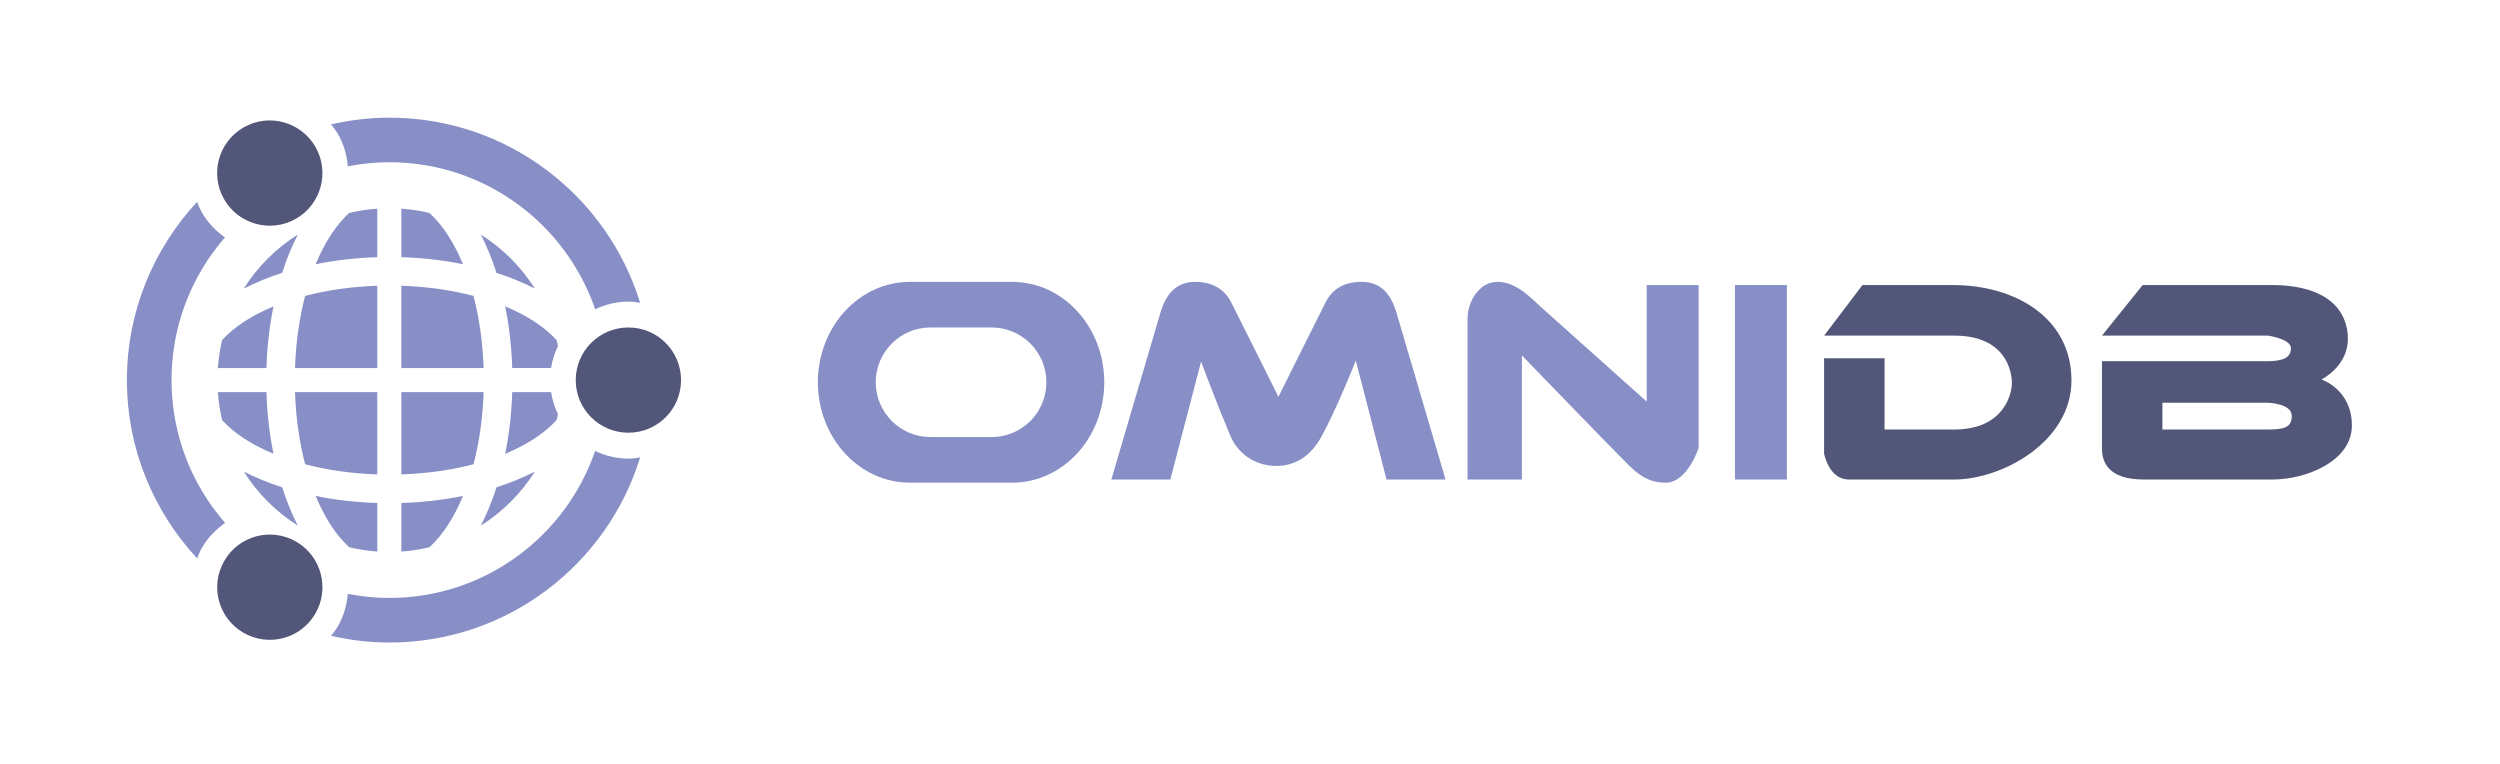
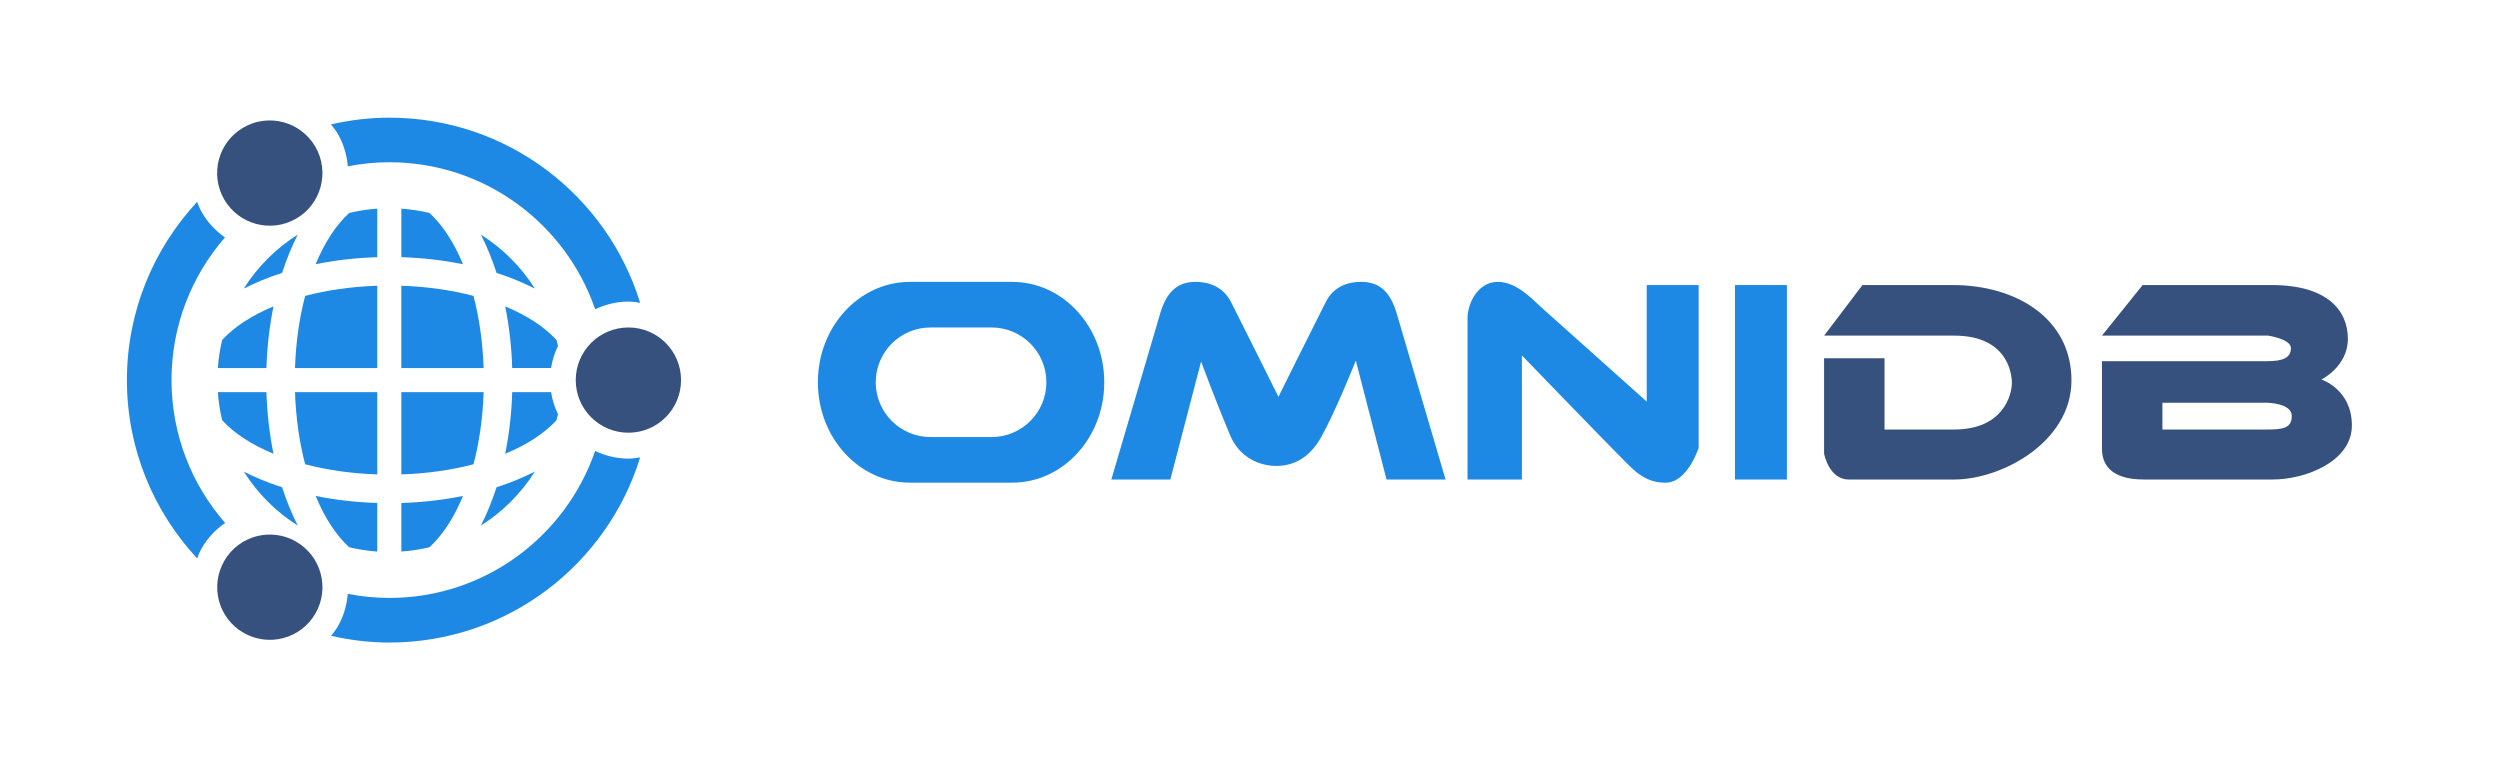
<svg xmlns="http://www.w3.org/2000/svg" enable-background="new 0 0 269.667 82.333" height="82.333" viewBox="0 0 269.667 82.333" width="269.667">
-   <g fill="#878fc6">
+   <g fill="#1e88e5">
    <path d="m109.192 30.407h-11.051c-5.478 0-9.919 4.847-9.919 10.826 0 5.982 4.441 10.829 9.919 10.829h11.051c5.48 0 9.921-4.847 9.921-10.829 0-5.98-4.441-10.826-9.921-10.826zm-2.233 16.738h-6.585c-3.264 0-5.911-2.645-5.911-5.912 0-3.264 2.646-5.909 5.911-5.909h6.585c3.266 0 5.911 2.646 5.911 5.909.001 3.267-2.645 5.912-5.911 5.912z" />
    <path d="m150.642 33.76c-.66-2.21-1.79-3.358-3.812-3.358-1.313 0-2.932.419-3.816 2.163-1.638 3.23-5.112 10.241-5.112 10.241s-3.464-6.972-5.103-10.202c-.884-1.745-2.513-2.202-3.825-2.202-2.021 0-3.151 1.148-3.812 3.358-.655 2.194-5.286 17.963-5.286 17.963h6.365l3.316-12.723s1.636 4.402 3.127 7.943c1.026 2.438 3.197 3.315 4.987 3.315s3.551-.805 4.842-3.113c1.581-2.823 3.734-8.249 3.734-8.249l3.315 12.827h6.364c.001 0-4.629-15.768-5.284-17.963z" />
    <path d="m158.298 51.723s0-15.711 0-17.401c0-1.691 1.19-3.92 3.245-3.92s3.731 1.869 4.688 2.729c.956.86 11.397 10.188 11.397 10.188v-12.572h5.599v17.56s-1.192 3.761-3.575 3.761-3.541-1.477-5.057-2.992-10.432-10.739-10.432-10.739v13.388h-5.865z" />
    <path d="m187.146 30.747h5.599v20.977h-5.599z" />
  </g>
-   <path d="m196.758 38.648v10.275s.506 2.8 2.664 2.8h11.381c5.117 0 12.639-4.041 12.639-10.692s-5.927-10.284-12.814-10.284-9.73 0-9.73 0l-4.139 5.456h14.045c5.58 0 6.211 3.886 6.211 5.11s-.894 5.016-6.211 5.016c-5.316 0-7.525 0-7.525 0v-7.681z" fill="#525678" />
-   <path d="m250.405 40.937s2.853-1.397 2.853-4.39-2.125-5.801-8.244-5.801c-6.12 0-13.892 0-13.892 0l-4.39 5.456h17.917s2.465.354 2.465 1.347-.767 1.412-2.565 1.412c-1.8 0-17.816 0-17.816 0s0 8.061 0 9.448.648 3.313 4.503 3.313 10.441 0 13.933 0c3.49 0 8.521-1.923 8.521-5.831-.002-3.906-3.285-4.954-3.285-4.954zm-5.91 5.392c-1.746 0-11.243 0-11.243 0v-2.884h11.397s2.557.07 2.557 1.412-.964 1.472-2.711 1.472z" fill="#525678" />
-   <g fill="#878fc6">
+   <path d="m196.758 38.648v10.275s.506 2.8 2.664 2.8h11.381c5.117 0 12.639-4.041 12.639-10.692s-5.927-10.284-12.814-10.284-9.73 0-9.73 0l-4.139 5.456h14.045c5.58 0 6.211 3.886 6.211 5.11s-.894 5.016-6.211 5.016c-5.316 0-7.525 0-7.525 0v-7.681z" fill="#37517e" />
+   <path d="m250.405 40.937s2.853-1.397 2.853-4.39-2.125-5.801-8.244-5.801c-6.12 0-13.892 0-13.892 0l-4.39 5.456h17.917s2.465.354 2.465 1.347-.767 1.412-2.565 1.412c-1.8 0-17.816 0-17.816 0s0 8.061 0 9.448.648 3.313 4.503 3.313 10.441 0 13.933 0c3.49 0 8.521-1.923 8.521-5.831-.002-3.906-3.285-4.954-3.285-4.954zm-5.91 5.392c-1.746 0-11.243 0-11.243 0v-2.884h11.397s2.557.07 2.557 1.412-.964 1.472-2.711 1.472z" fill="#37517e" />
+   <g fill="#1e88e5">
    <path d="m57.694 31.129c-1.484-2.352-3.474-4.342-5.825-5.823.646 1.263 1.214 2.643 1.691 4.129 1.489.48 2.87 1.051 4.134 1.694z" />
    <path d="m43.292 22.507v5.234c2.323.072 4.553.333 6.649.762-.969-2.344-2.205-4.237-3.614-5.531-.984-.236-1.996-.392-3.035-.465z" />
    <path d="m57.692 50.87c-1.265.644-2.643 1.215-4.132 1.691-.477 1.489-1.046 2.867-1.691 4.132 2.352-1.482 4.341-3.472 5.823-5.823z" />
    <path d="m60.188 44.681c-.359-.742-.612-1.537-.744-2.381h-4.192c-.072 2.322-.332 4.551-.756 6.645 2.344-.969 4.238-2.207 5.532-3.618.052-.217.117-.427.16-.646z" />
    <path d="m60.029 36.675c-1.293-1.414-3.187-2.652-5.534-3.624.424 2.097.684 4.325.756 6.647h4.192c.132-.844.385-1.639.747-2.378-.045-.219-.11-.431-.161-.645z" />
    <path d="m52.168 42.3h-8.875v8.873c2.79-.092 5.421-.475 7.782-1.094.618-2.361 1.001-4.989 1.093-7.779z" />
    <path d="m43.292 39.699h8.875c-.092-2.79-.475-5.421-1.094-7.782-2.361-.619-4.992-1.002-7.782-1.094v8.876z" />
    <path d="m43.292 59.493c1.039-.072 2.05-.229 3.036-.466 1.409-1.296 2.645-3.187 3.614-5.531-2.096.427-4.327.687-6.649.759v5.238z" />
    <path d="m29.499 48.945c-.427-2.094-.687-4.322-.759-6.645h-5.24c.071 1.036.228 2.046.462 3.026 1.295 1.415 3.19 2.65 5.537 3.619z" />
    <path d="m40.695 22.507c-1.038.072-2.05.229-3.034.465-1.409 1.294-2.645 3.188-3.612 5.528 2.096-.426 4.324-.687 6.646-.759z" />
    <path d="m40.695 30.823c-2.789.092-5.419.475-7.779 1.094-.621 2.361-1.002 4.992-1.094 7.782h8.873z" />
    <path d="m32.123 25.304c-2.353 1.481-4.344 3.472-5.827 5.822 1.265-.643 2.645-1.214 4.135-1.691.479-1.488 1.048-2.869 1.692-4.131z" />
    <path d="m40.695 59.493v-5.238c-2.322-.072-4.552-.332-6.646-.759.967 2.345 2.202 4.238 3.612 5.531.985.236 1.996.393 3.034.466z" />
    <path d="m23.499 39.699h5.241c.071-2.322.332-4.551.759-6.647-2.348.969-4.243 2.21-5.538 3.624-.234.98-.39 1.989-.462 3.023z" />
    <path d="m32.123 56.695c-.644-1.265-1.213-2.643-1.691-4.131-1.489-.478-2.868-1.049-4.133-1.691 1.482 2.35 3.472 4.34 5.824 5.822z" />
    <path d="m40.695 42.3h-8.873c.092 2.79.475 5.418 1.094 7.779 2.359.619 4.99 1.002 7.779 1.094z" />
    <path d="m36.436 14.434c.642 1.11.979 2.306 1.082 3.505 1.451-.281 2.944-.438 4.477-.438 10.299 0 19.03 6.635 22.203 15.854 1.094-.513 2.301-.823 3.59-.823.431 0 .846.064 1.26.127-3.561-11.562-14.325-19.967-27.052-19.967-2.165 0-4.264.266-6.291.726.256.325.518.647.731 1.016z" />
    <path d="m21.771 59.104c.646-1.115 1.519-2.007 2.513-2.695-3.58-4.107-5.765-9.463-5.783-15.339 0-.022-.006-.044-.006-.068 0-.019.005-.036.005-.055.013-5.874 2.193-11.227 5.766-15.339-.99-.689-1.854-1.593-2.497-2.706-.211-.366-.356-.747-.508-1.127-4.685 5.052-7.572 11.795-7.572 19.227 0 7.436 2.889 14.179 7.576 19.228.15-.379.296-.762.506-1.126z" />
    <path d="m67.787 49.47c-1.289 0-2.499-.311-3.592-.826-3.175 9.222-11.901 15.853-22.2 15.853-1.535 0-3.031-.159-4.483-.438-.103 1.202-.432 2.401-1.072 3.515-.212.368-.472.687-.728 1.01 2.023.46 4.121.725 6.283.725 12.728 0 23.492-8.403 27.055-19.965-.418.061-.832.126-1.263.126z" />
  </g>
-   <path d="m73.462 41.001c0-3.137-2.539-5.678-5.676-5.678s-5.683 2.541-5.683 5.678 2.546 5.674 5.683 5.674 5.676-2.537 5.676-5.674z" fill="#525678" />
-   <path d="m26.262 13.754c-2.718 1.566-3.647 5.033-2.079 7.753 1.566 2.715 5.042 3.645 7.757 2.079 2.718-1.568 3.645-5.045 2.079-7.755-1.573-2.715-5.04-3.65-7.757-2.077z" fill="#525678" />
-   <path d="m26.267 68.256c2.72 1.568 6.187.639 7.755-2.076 1.566-2.715.636-6.189-2.077-7.755-2.72-1.571-6.191-.639-7.752 2.074-1.571 2.72-.644 6.192 2.074 7.757z" fill="#525678" />
+   <path d="m73.462 41.001c0-3.137-2.539-5.678-5.676-5.678s-5.683 2.541-5.683 5.678 2.546 5.674 5.683 5.674 5.676-2.537 5.676-5.674z" fill="#37517e" />
+   <path d="m26.262 13.754c-2.718 1.566-3.647 5.033-2.079 7.753 1.566 2.715 5.042 3.645 7.757 2.079 2.718-1.568 3.645-5.045 2.079-7.755-1.573-2.715-5.04-3.65-7.757-2.077z" fill="#37517e" />
+   <path d="m26.267 68.256c2.72 1.568 6.187.639 7.755-2.076 1.566-2.715.636-6.189-2.077-7.755-2.72-1.571-6.191-.639-7.752 2.074-1.571 2.72-.644 6.192 2.074 7.757z" fill="#37517e" />
</svg>
